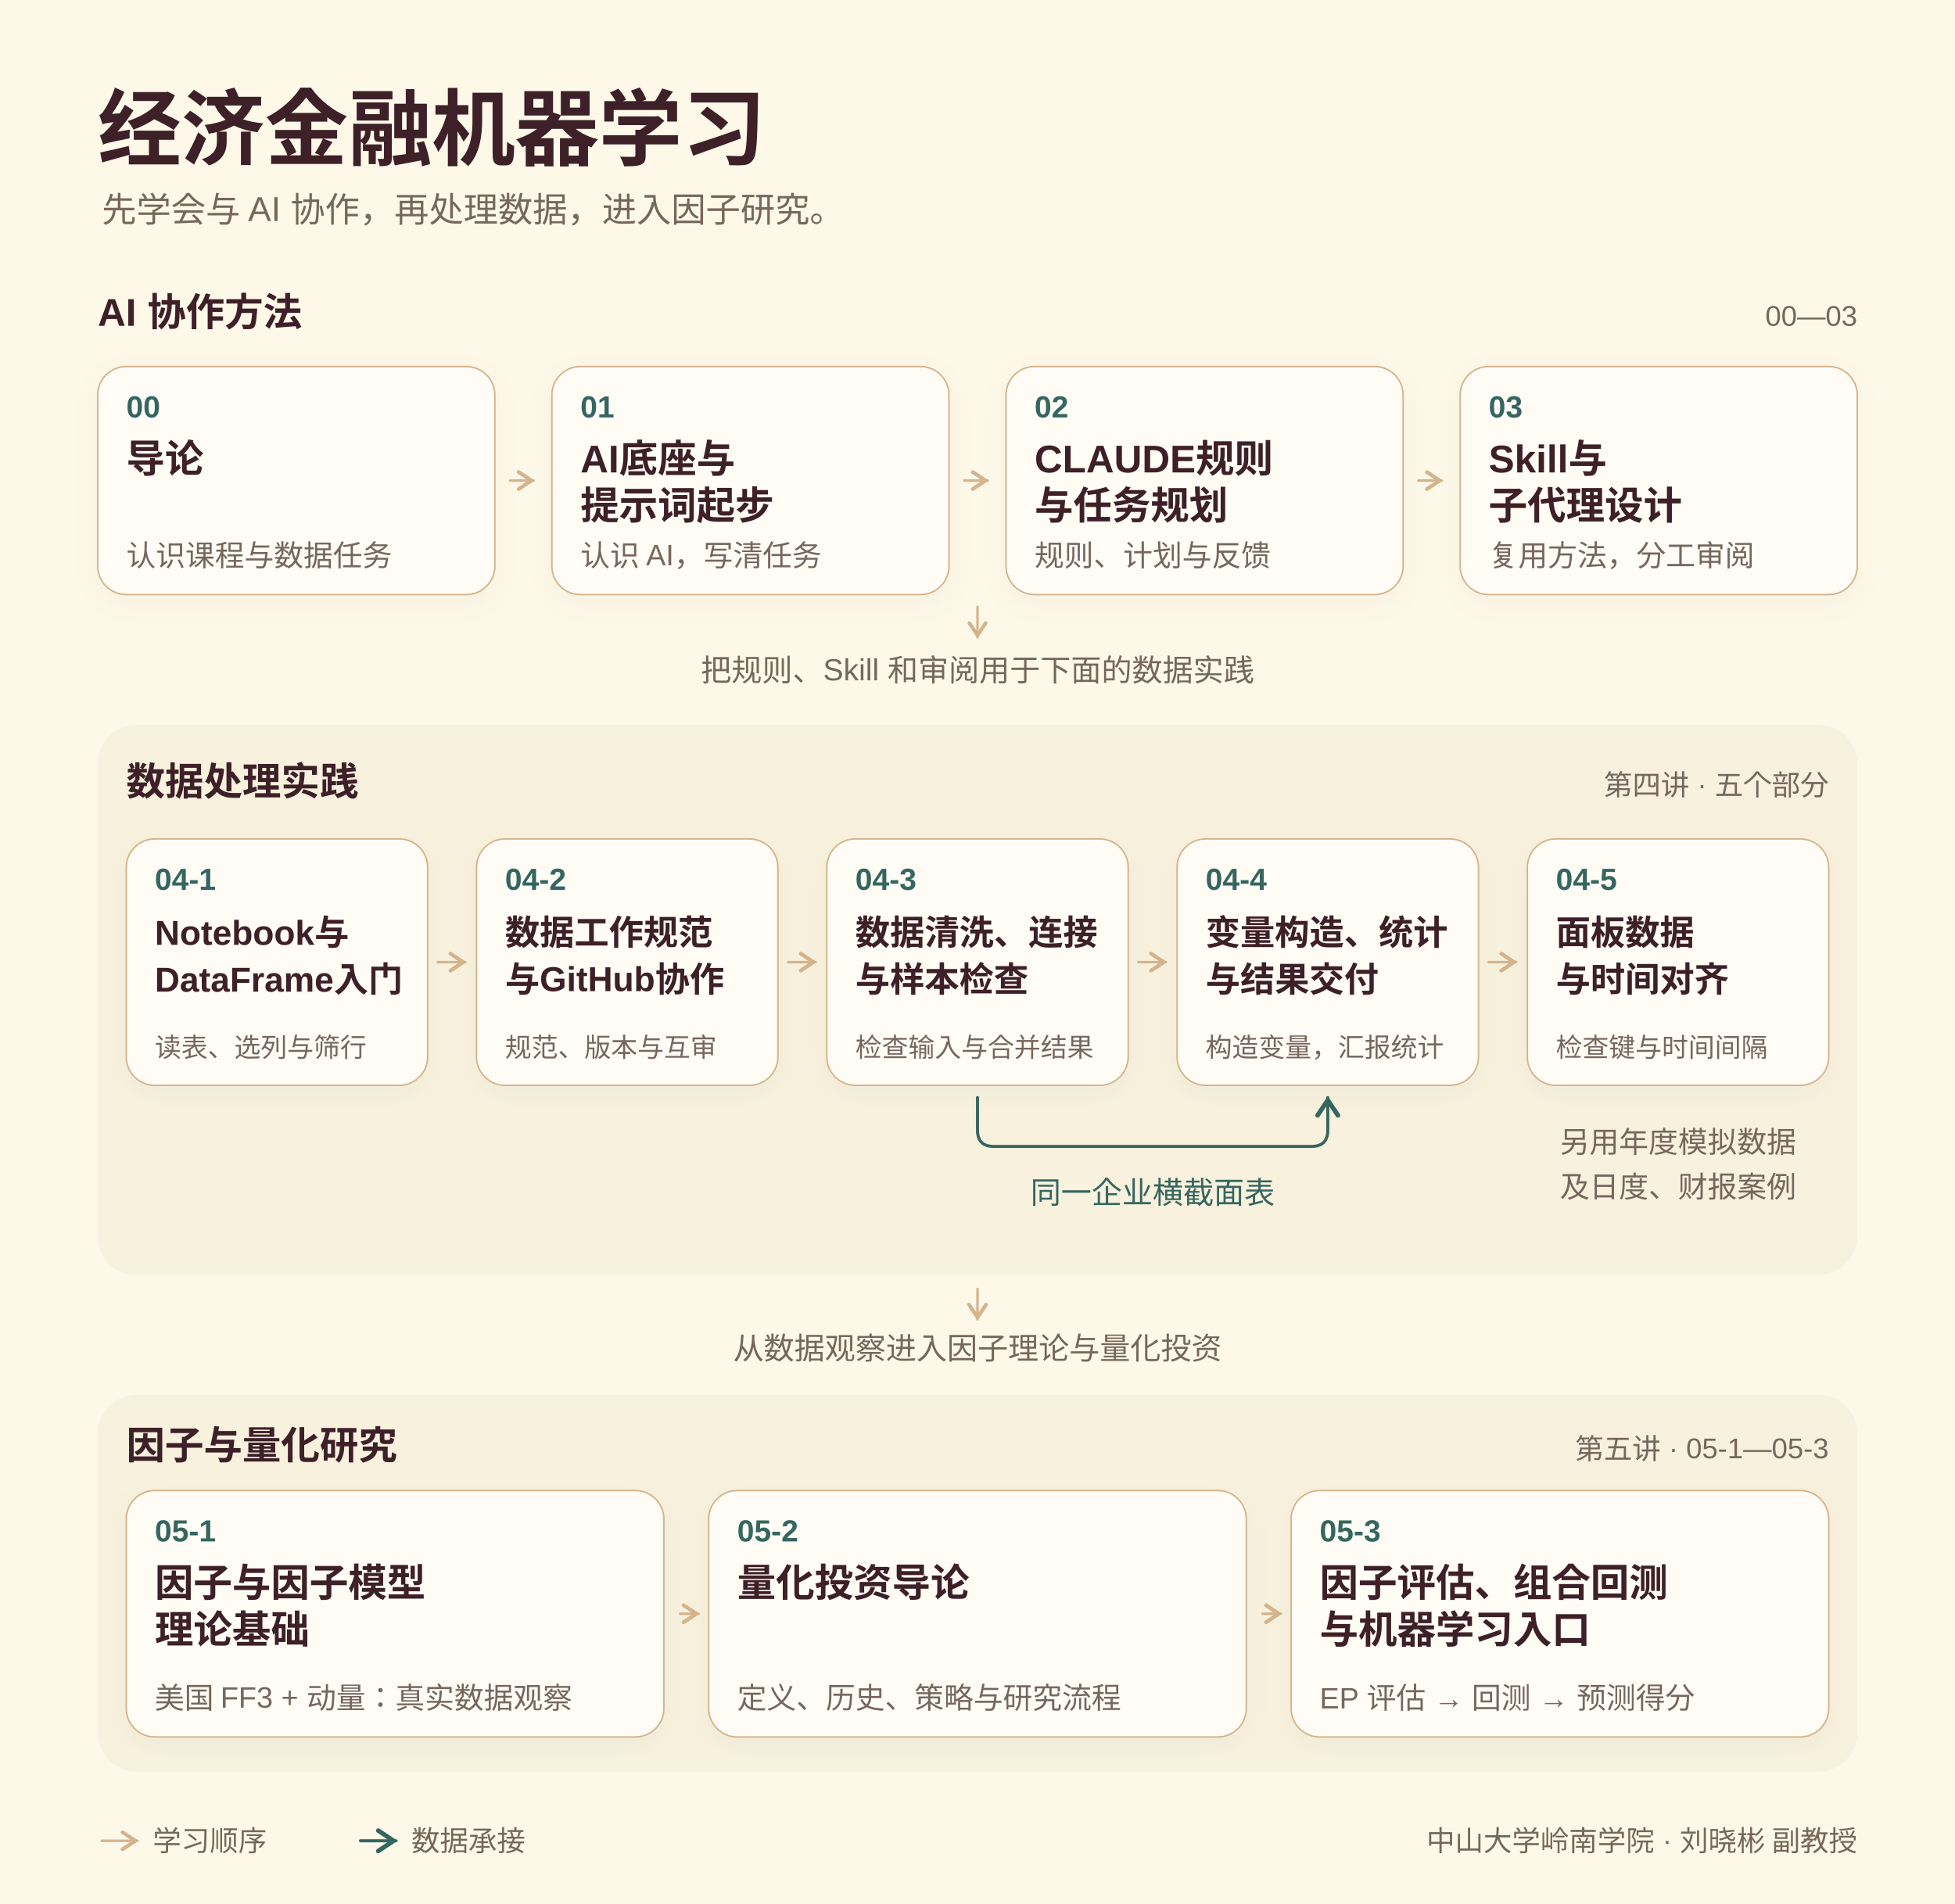
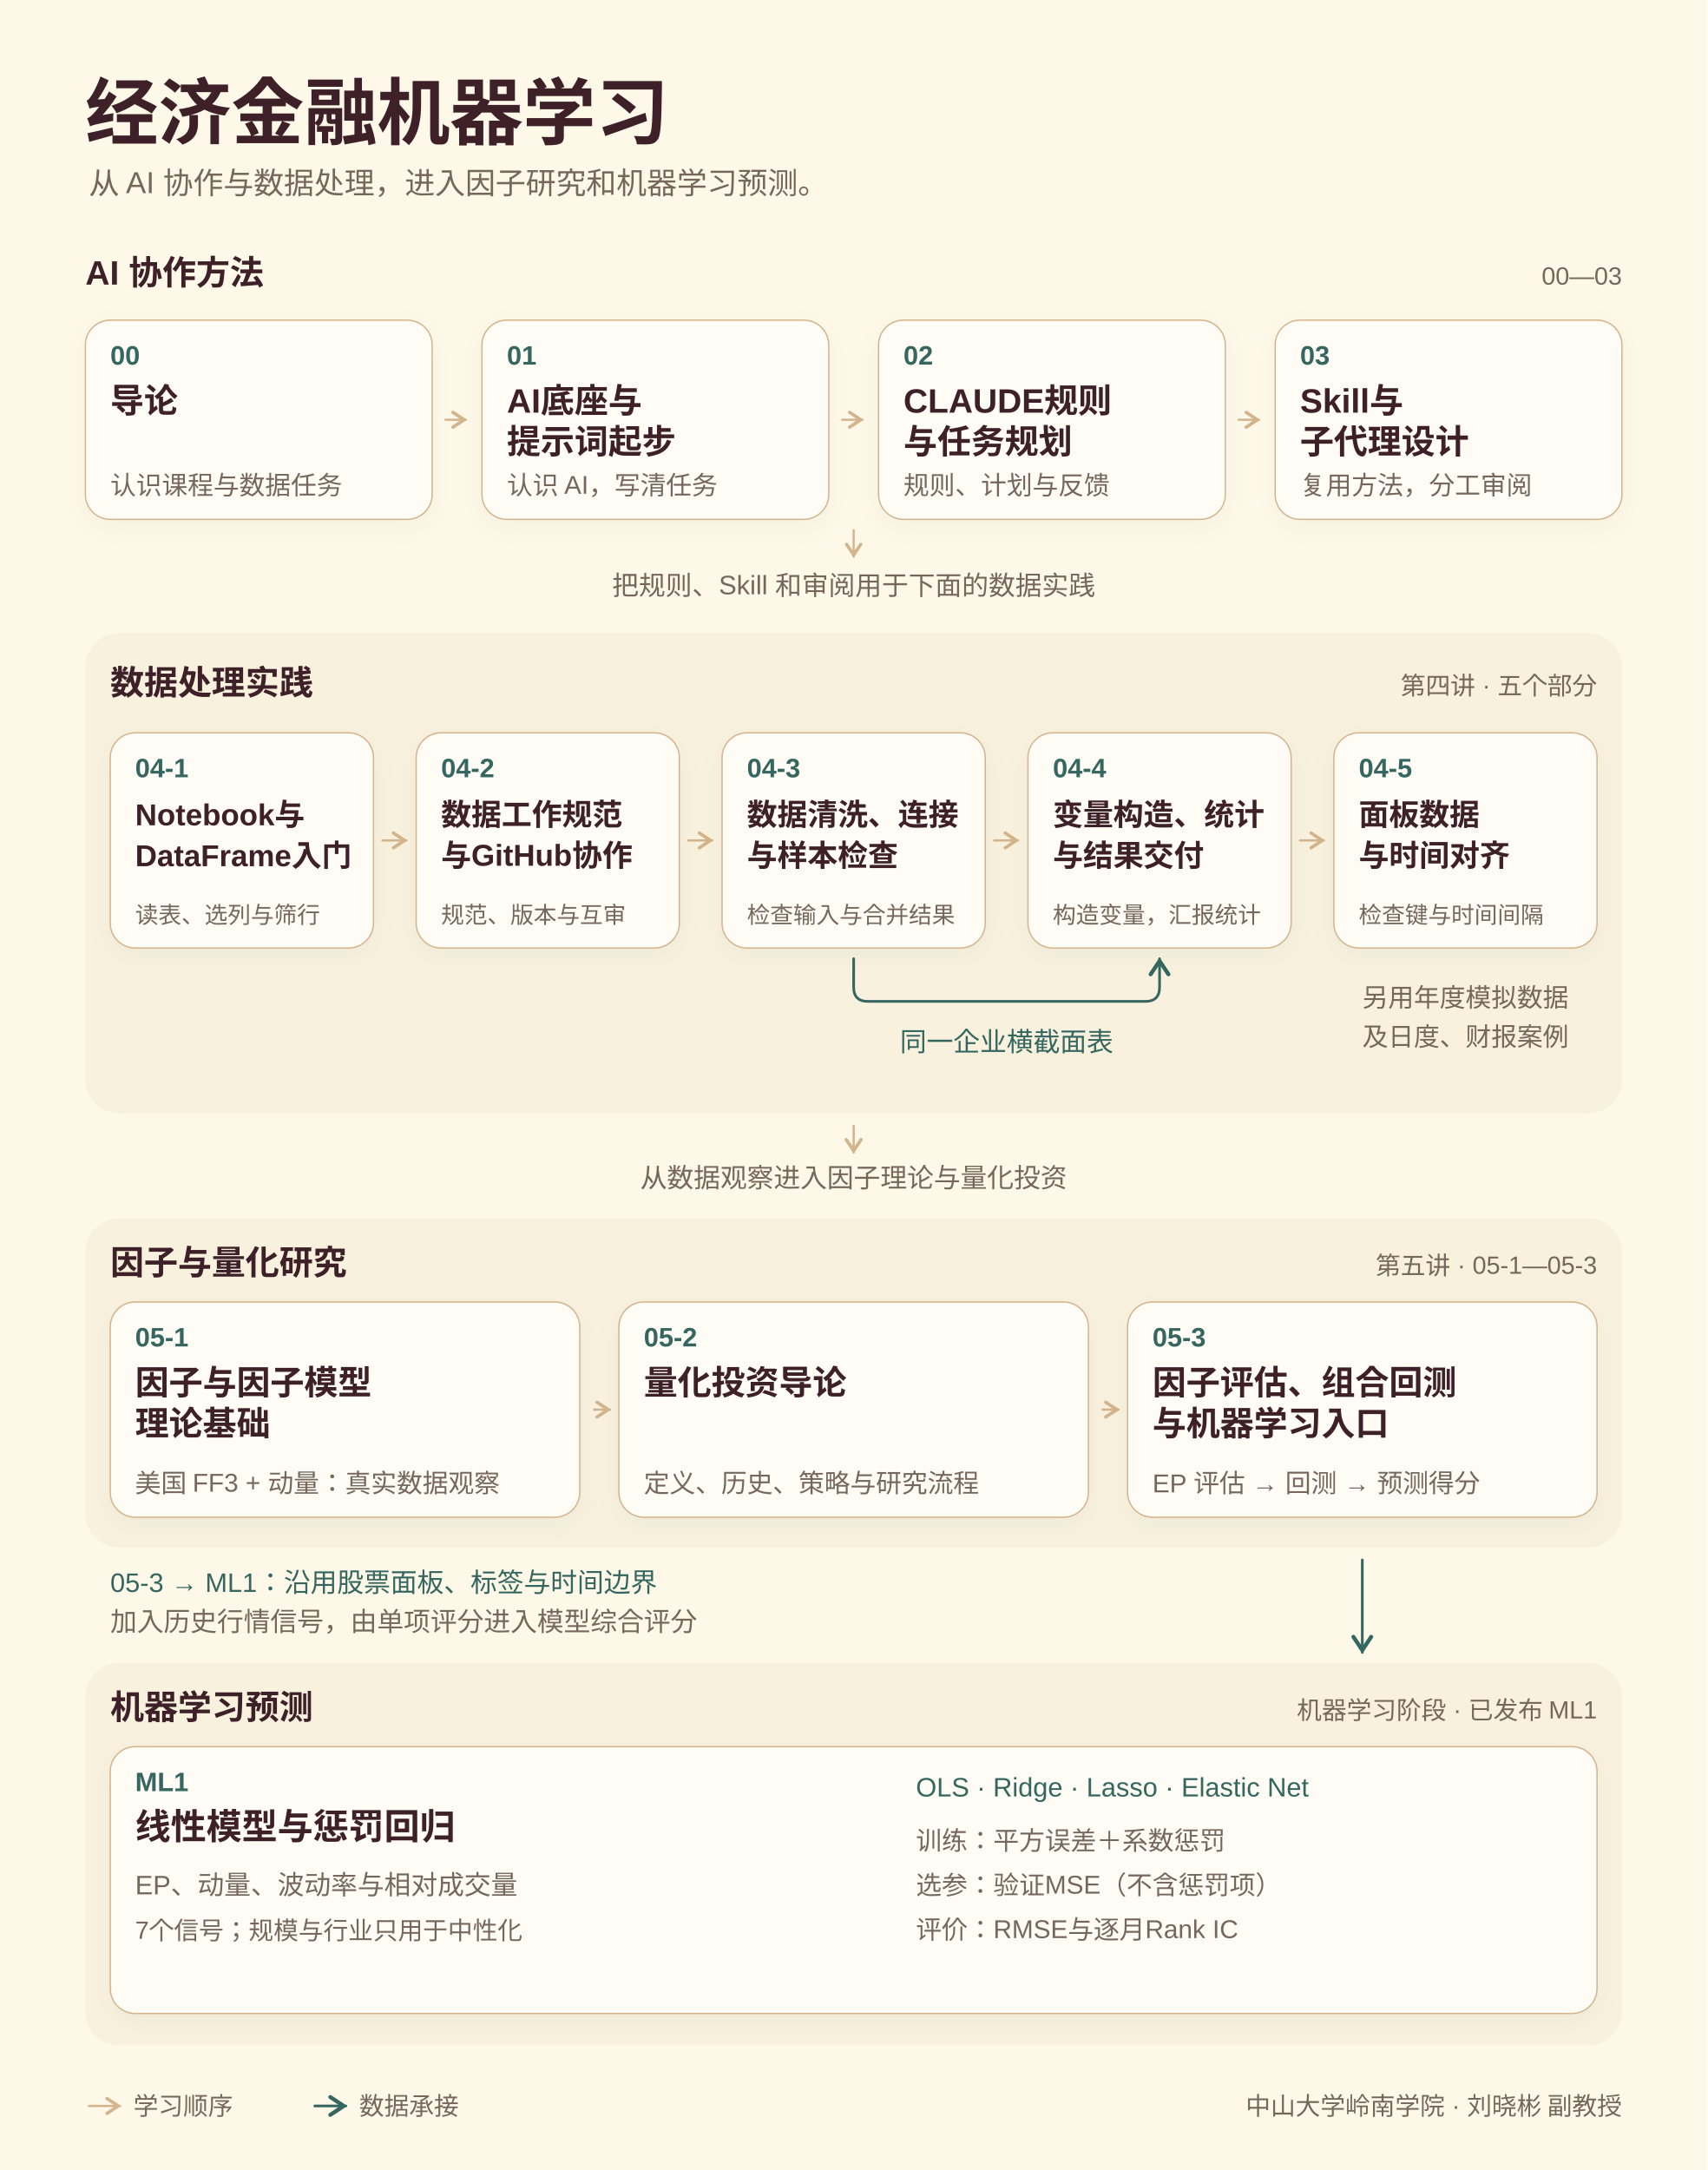
- <svg xmlns="http://www.w3.org/2000/svg" width="1920" height="1870" viewBox="0 0 1920 1870" role="img" aria-labelledby="title desc">
+ <svg xmlns="http://www.w3.org/2000/svg" width="1920" height="2440" viewBox="0 0 1920 2440" role="img" aria-labelledby="title desc">
  <defs>
    <filter id="shadow" x="-15%" y="-15%" width="130%" height="140%">
      <feDropShadow dx="0" dy="8" stdDeviation="13" flood-color="#3E2028" flood-opacity="0.035" />
    </filter>
    <marker id="arrow-gold" viewBox="0 0 12 12" refX="9" refY="6" markerWidth="10" markerHeight="10" orient="auto-start-reverse">
      <path d="M 2 2 L 8 6 L 2 10" fill="none" stroke="#D4B48C" stroke-width="1.8" stroke-linecap="round" stroke-linejoin="round" />
    </marker>
    <marker id="arrow-teal" viewBox="0 0 12 12" refX="9" refY="6" markerWidth="10" markerHeight="10" orient="auto-start-reverse">
      <path d="M 2 2 L 8 6 L 2 10" fill="none" stroke="#35665F" stroke-width="1.8" stroke-linecap="round" stroke-linejoin="round" />
    </marker>
    <style>text { font-family: -apple-system, BlinkMacSystemFont, 'SF Pro Display', 'PingFang SC', 'Helvetica Neue', Arial, sans-serif; } .heading { fill: #3E2028; font-weight: 600; } .muted { fill: #76675D; } .teal { fill: #35665F; }</style>
  </defs>
-   <rect width="1920" height="1870" fill="#FDF8E8" />
+   <rect width="1920" height="2440" fill="#FDF8E8" />
  <text x="96" y="156" font-size="82" class="heading" text-anchor="start">经济金融机器学习</text>
-   <text x="100" y="218" font-size="34" class="muted" text-anchor="start">先学会与 AI 协作，再处理数据，进入因子研究。</text>
+   <text x="100" y="218" font-size="34" class="muted" text-anchor="start">从 AI 协作与数据处理，进入因子研究和机器学习预测。</text>
  <text x="96" y="320" font-size="38" class="heading" text-anchor="start">AI 协作方法</text>
  <text x="1824" y="320" font-size="28" class="muted" text-anchor="end">00—03</text>
  <g id="course-00">
    <rect x="96" y="360" width="390" height="224" rx="28" fill="#FFFCF5" stroke="#D4B48C" stroke-width="1.5" filter="url(#shadow)" />
    <text x="124" y="410" font-size="30" class="teal" text-anchor="start" font-weight="600">00</text>
    <text x="124" y="464" font-size="38" class="heading" text-anchor="start">导论</text>
    <text x="124" y="556" font-size="29" class="muted" text-anchor="start">认识课程与数据任务</text>
  </g>
  <line x1="501" y1="472" x2="524" y2="472" stroke="#D4B48C" stroke-width="2.5" stroke-linecap="round" marker-end="url(#arrow-gold)" />
  <g id="course-01">
    <rect x="542" y="360" width="390" height="224" rx="28" fill="#FFFCF5" stroke="#D4B48C" stroke-width="1.5" filter="url(#shadow)" />
    <text x="570" y="410" font-size="30" class="teal" text-anchor="start" font-weight="600">01</text>
    <text x="570" y="464" font-size="38" class="heading" text-anchor="start">AI底座与</text>
    <text x="570" y="510" font-size="38" class="heading" text-anchor="start">提示词起步</text>
    <text x="570" y="556" font-size="29" class="muted" text-anchor="start">认识 AI，写清任务</text>
  </g>
  <line x1="947" y1="472" x2="970" y2="472" stroke="#D4B48C" stroke-width="2.5" stroke-linecap="round" marker-end="url(#arrow-gold)" />
  <g id="course-02">
    <rect x="988" y="360" width="390" height="224" rx="28" fill="#FFFCF5" stroke="#D4B48C" stroke-width="1.5" filter="url(#shadow)" />
    <text x="1016" y="410" font-size="30" class="teal" text-anchor="start" font-weight="600">02</text>
    <text x="1016" y="464" font-size="38" class="heading" text-anchor="start">CLAUDE规则</text>
    <text x="1016" y="510" font-size="38" class="heading" text-anchor="start">与任务规划</text>
    <text x="1016" y="556" font-size="29" class="muted" text-anchor="start">规则、计划与反馈</text>
  </g>
  <line x1="1393" y1="472" x2="1416" y2="472" stroke="#D4B48C" stroke-width="2.5" stroke-linecap="round" marker-end="url(#arrow-gold)" />
  <g id="course-03">
    <rect x="1434" y="360" width="390" height="224" rx="28" fill="#FFFCF5" stroke="#D4B48C" stroke-width="1.5" filter="url(#shadow)" />
    <text x="1462" y="410" font-size="30" class="teal" text-anchor="start" font-weight="600">03</text>
    <text x="1462" y="464" font-size="38" class="heading" text-anchor="start">Skill与</text>
    <text x="1462" y="510" font-size="38" class="heading" text-anchor="start">子代理设计</text>
    <text x="1462" y="556" font-size="29" class="muted" text-anchor="start">复用方法，分工审阅</text>
  </g>
  <line x1="960" y1="596" x2="960" y2="626" stroke="#D4B48C" stroke-width="2.4" stroke-linecap="round" marker-end="url(#arrow-gold)" />
  <text x="960" y="669" font-size="30" class="muted" text-anchor="middle">把规则、Skill 和审阅用于下面的数据实践</text>
  <rect x="96" y="712" width="1728" height="540" rx="38" fill="#F7F1DE" />
  <text x="124" y="781" font-size="38" class="heading" text-anchor="start">数据处理实践</text>
  <text x="1796" y="781" font-size="28" class="muted" text-anchor="end">第四讲 · 五个部分</text>
  <g id="course-04-1">
    <rect x="124" y="824" width="296" height="242" rx="28" fill="#FFFCF5" stroke="#D4B48C" stroke-width="1.5" filter="url(#shadow)" />
    <text x="152" y="874" font-size="30" class="teal" text-anchor="start" font-weight="600">04-1</text>
    <text x="152" y="928" font-size="34" class="heading" text-anchor="start">Notebook与</text>
    <text x="152" y="974" font-size="34" class="heading" text-anchor="start">DataFrame入门</text>
    <text x="152" y="1038" font-size="26" class="muted" text-anchor="start">读表、选列与筛行</text>
  </g>
  <line x1="430" y1="945" x2="457" y2="945" stroke="#D4B48C" stroke-width="2.5" stroke-linecap="round" marker-end="url(#arrow-gold)" />
  <g id="course-04-2">
    <rect x="468" y="824" width="296" height="242" rx="28" fill="#FFFCF5" stroke="#D4B48C" stroke-width="1.5" filter="url(#shadow)" />
    <text x="496" y="874" font-size="30" class="teal" text-anchor="start" font-weight="600">04-2</text>
    <text x="496" y="928" font-size="34" class="heading" text-anchor="start">数据工作规范</text>
    <text x="496" y="974" font-size="34" class="heading" text-anchor="start">与GitHub协作</text>
    <text x="496" y="1038" font-size="26" class="muted" text-anchor="start">规范、版本与互审</text>
  </g>
  <line x1="774" y1="945" x2="801" y2="945" stroke="#D4B48C" stroke-width="2.5" stroke-linecap="round" marker-end="url(#arrow-gold)" />
  <g id="course-04-3">
    <rect x="812" y="824" width="296" height="242" rx="28" fill="#FFFCF5" stroke="#D4B48C" stroke-width="1.5" filter="url(#shadow)" />
    <text x="840" y="874" font-size="30" class="teal" text-anchor="start" font-weight="600">04-3</text>
    <text x="840" y="928" font-size="34" class="heading" text-anchor="start">数据清洗、连接</text>
    <text x="840" y="974" font-size="34" class="heading" text-anchor="start">与样本检查</text>
    <text x="840" y="1038" font-size="26" class="muted" text-anchor="start">检查输入与合并结果</text>
  </g>
  <line x1="1118" y1="945" x2="1145" y2="945" stroke="#D4B48C" stroke-width="2.5" stroke-linecap="round" marker-end="url(#arrow-gold)" />
  <g id="course-04-4">
    <rect x="1156" y="824" width="296" height="242" rx="28" fill="#FFFCF5" stroke="#D4B48C" stroke-width="1.5" filter="url(#shadow)" />
    <text x="1184" y="874" font-size="30" class="teal" text-anchor="start" font-weight="600">04-4</text>
    <text x="1184" y="928" font-size="34" class="heading" text-anchor="start">变量构造、统计</text>
    <text x="1184" y="974" font-size="34" class="heading" text-anchor="start">与结果交付</text>
    <text x="1184" y="1038" font-size="26" class="muted" text-anchor="start">构造变量，汇报统计</text>
  </g>
  <line x1="1462" y1="945" x2="1489" y2="945" stroke="#D4B48C" stroke-width="2.5" stroke-linecap="round" marker-end="url(#arrow-gold)" />
  <g id="course-04-5">
    <rect x="1500" y="824" width="296" height="242" rx="28" fill="#FFFCF5" stroke="#D4B48C" stroke-width="1.5" filter="url(#shadow)" />
    <text x="1528" y="874" font-size="30" class="teal" text-anchor="start" font-weight="600">04-5</text>
    <text x="1528" y="928" font-size="34" class="heading" text-anchor="start">面板数据</text>
    <text x="1528" y="974" font-size="34" class="heading" text-anchor="start">与时间对齐</text>
    <text x="1528" y="1038" font-size="26" class="muted" text-anchor="start">检查键与时间间隔</text>
  </g>
  <path d="M 960 1078 V 1110 Q 960 1126 976 1126 H 1288 Q 1304 1126 1304 1110 V 1078" fill="none" stroke="#35665F" stroke-width="3" stroke-linecap="round" stroke-linejoin="round" marker-end="url(#arrow-teal)" />
  <text x="1132" y="1182" font-size="30" class="teal" text-anchor="middle" font-weight="500">同一企业横截面表</text>
  <text x="1648" y="1132" font-size="29" class="muted" text-anchor="middle">另用年度模拟数据</text>
  <text x="1648" y="1176" font-size="29" class="muted" text-anchor="middle">及日度、财报案例</text>
  <line x1="960" y1="1266" x2="960" y2="1296" stroke="#D4B48C" stroke-width="2.5" stroke-linecap="round" marker-end="url(#arrow-gold)" />
  <text x="960" y="1335" font-size="30" class="muted" text-anchor="middle">从数据观察进入因子理论与量化投资</text>
  <rect x="96" y="1370" width="1728" height="370" rx="38" fill="#F7F1DE" />
  <text x="124" y="1433" font-size="38" class="heading" text-anchor="start">因子与量化研究</text>
  <text x="1796" y="1433" font-size="28" class="muted" text-anchor="end">第五讲 · 05-1—05-3</text>
  <g id="course-05-1">
    <rect x="124" y="1464" width="528" height="242" rx="28" fill="#FFFCF5" stroke="#D4B48C" stroke-width="1.5" filter="url(#shadow)" />
    <text x="152" y="1514" font-size="30" class="teal" text-anchor="start" font-weight="600">05-1</text>
    <text x="152" y="1568" font-size="38" class="heading" text-anchor="start">因子与因子模型</text>
    <text x="152" y="1614" font-size="38" class="heading" text-anchor="start">理论基础</text>
    <text x="152" y="1678" font-size="29" class="muted" text-anchor="start">美国 FF3 + 动量：真实数据观察</text>
  </g>
  <line x1="668" y1="1585" x2="686" y2="1585" stroke="#D4B48C" stroke-width="2.5" stroke-linecap="round" marker-end="url(#arrow-gold)" />
  <g id="course-05-2">
    <rect x="696" y="1464" width="528" height="242" rx="28" fill="#FFFCF5" stroke="#D4B48C" stroke-width="1.5" filter="url(#shadow)" />
    <text x="724" y="1514" font-size="30" class="teal" text-anchor="start" font-weight="600">05-2</text>
    <text x="724" y="1568" font-size="38" class="heading" text-anchor="start">量化投资导论</text>
    <text x="724" y="1678" font-size="29" class="muted" text-anchor="start">定义、历史、策略与研究流程</text>
  </g>
  <line x1="1240" y1="1585" x2="1258" y2="1585" stroke="#D4B48C" stroke-width="2.5" stroke-linecap="round" marker-end="url(#arrow-gold)" />
  <g id="course-05-3">
    <rect x="1268" y="1464" width="528" height="242" rx="28" fill="#FFFCF5" stroke="#D4B48C" stroke-width="1.5" filter="url(#shadow)" />
    <text x="1296" y="1514" font-size="30" class="teal" text-anchor="start" font-weight="600">05-3</text>
    <text x="1296" y="1568" font-size="38" class="heading" text-anchor="start">因子评估、组合回测</text>
    <text x="1296" y="1614" font-size="38" class="heading" text-anchor="start">与机器学习入口</text>
    <text x="1296" y="1678" font-size="29" class="muted" text-anchor="start">EP 评估 → 回测 → 预测得分</text>
  </g>
-   <line x1="100" y1="1808" x2="135" y2="1808" stroke="#D4B48C" stroke-width="2.5" stroke-linecap="round" marker-end="url(#arrow-gold)" />
-   <text x="150" y="1818" font-size="28" class="muted" text-anchor="start">学习顺序</text>
-   <line x1="354" y1="1808" x2="389" y2="1808" stroke="#35665F" stroke-width="3" stroke-linecap="round" marker-end="url(#arrow-teal)" />
-   <text x="404" y="1818" font-size="28" class="muted" text-anchor="start">数据承接</text>
-   <text x="1824" y="1818" font-size="28" class="muted" text-anchor="end">中山大学岭南学院 · 刘晓彬 副教授</text>
+   <text x="124" y="1790" font-size="30" class="teal" text-anchor="start">05-3 → ML1：沿用股票面板、标签与时间边界</text>
+   <text x="124" y="1834" font-size="30" class="muted" text-anchor="start">加入历史行情信号，由单项评分进入模型综合评分</text>
+   <line x1="1532" y1="1754" x2="1532" y2="1858" stroke="#35665F" stroke-width="3" stroke-linecap="round" marker-end="url(#arrow-teal)" />
+   <rect x="96" y="1870" width="1728" height="430" rx="38" fill="#F7F1DE" />
+   <text x="124" y="1933" font-size="38" class="heading" text-anchor="start">机器学习预测</text>
+   <text x="1796" y="1933" font-size="28" class="muted" text-anchor="end">机器学习阶段 · 已发布 ML1</text>
+   <g id="course-ML1">
+     <rect x="124" y="1964" width="1672" height="300" rx="28" fill="#FFFCF5" stroke="#D4B48C" stroke-width="1.5" filter="url(#shadow)" />
+     <text x="152" y="2014" font-size="30" class="teal" text-anchor="start" font-weight="600">ML1</text>
+     <text x="152" y="2068" font-size="40" class="heading" text-anchor="start">线性模型与惩罚回归</text>
+     <text x="152" y="2130" font-size="30" class="muted" text-anchor="start">EP、动量、波动率与相对成交量</text>
+     <text x="152" y="2180" font-size="28" class="muted" text-anchor="start">7个信号；规模与行业只用于中性化</text>
+     <text x="1030" y="2020" font-size="30" class="teal" text-anchor="start" font-weight="500">OLS · Ridge · Lasso · Elastic Net</text>
+     <text x="1030" y="2080" font-size="29" class="muted" text-anchor="start">训练：平方误差＋系数惩罚</text>
+     <text x="1030" y="2130" font-size="29" class="muted" text-anchor="start">选参：验证MSE（不含惩罚项）</text>
+     <text x="1030" y="2180" font-size="29" class="muted" text-anchor="start">评价：RMSE与逐月Rank IC</text>
+   </g>
+   <line x1="100" y1="2368" x2="135" y2="2368" stroke="#D4B48C" stroke-width="2.5" stroke-linecap="round" marker-end="url(#arrow-gold)" />
+   <text x="150" y="2378" font-size="28" class="muted" text-anchor="start">学习顺序</text>
+   <line x1="354" y1="2368" x2="389" y2="2368" stroke="#35665F" stroke-width="3" stroke-linecap="round" marker-end="url(#arrow-teal)" />
+   <text x="404" y="2378" font-size="28" class="muted" text-anchor="start">数据承接</text>
+   <text x="1824" y="2378" font-size="28" class="muted" text-anchor="end">中山大学岭南学院 · 刘晓彬 副教授</text>
</svg>
